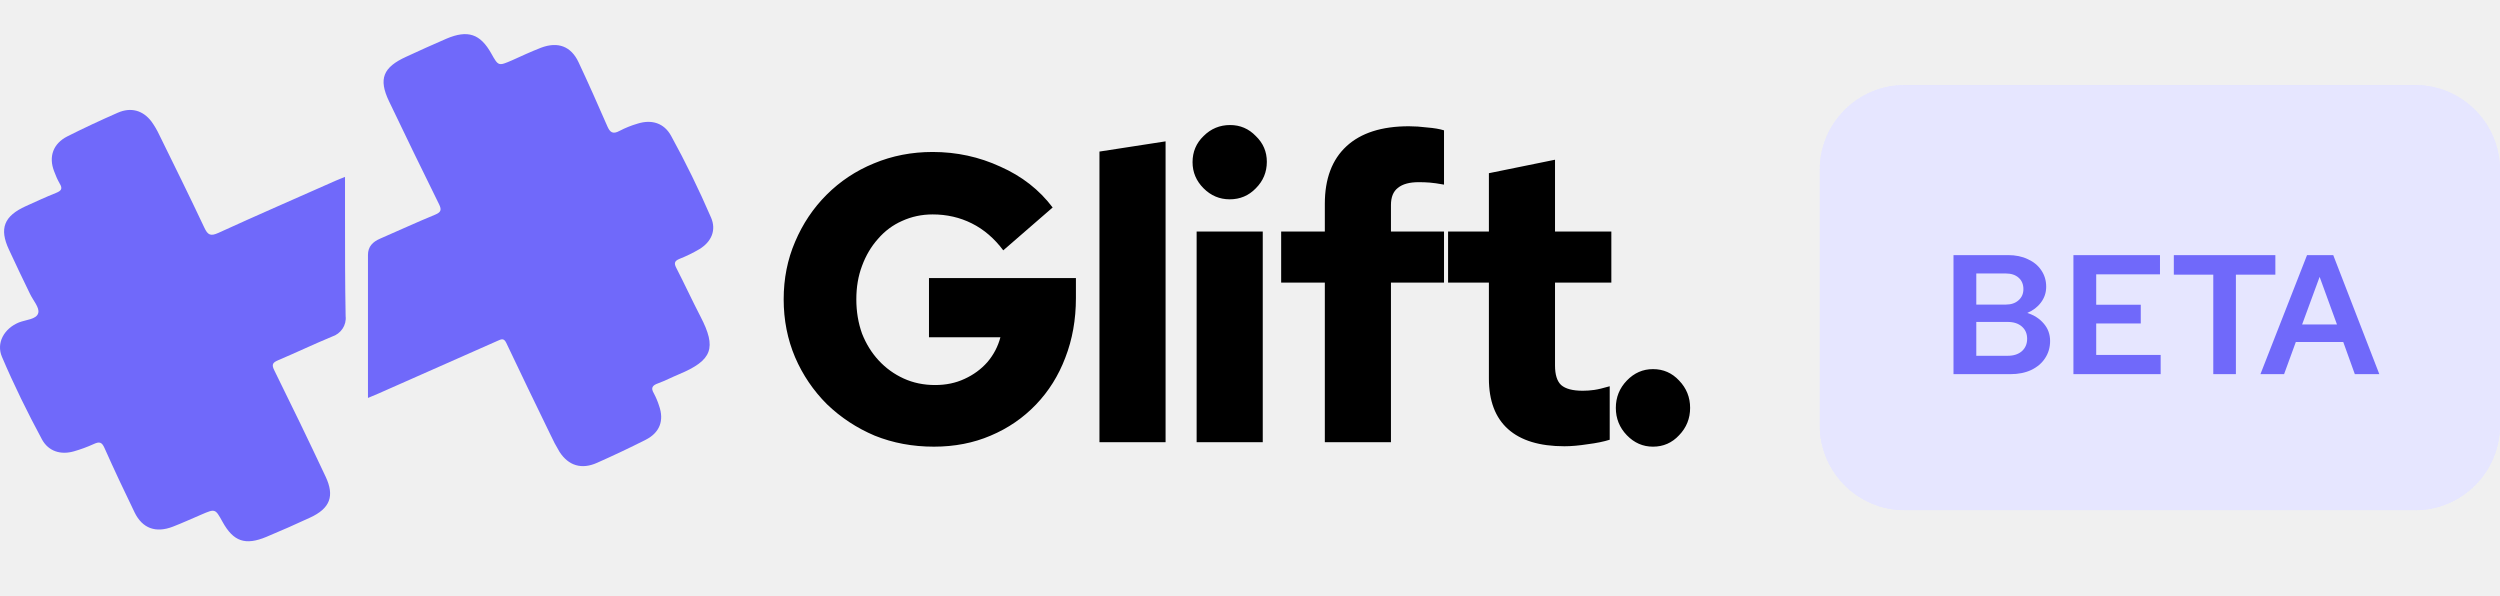
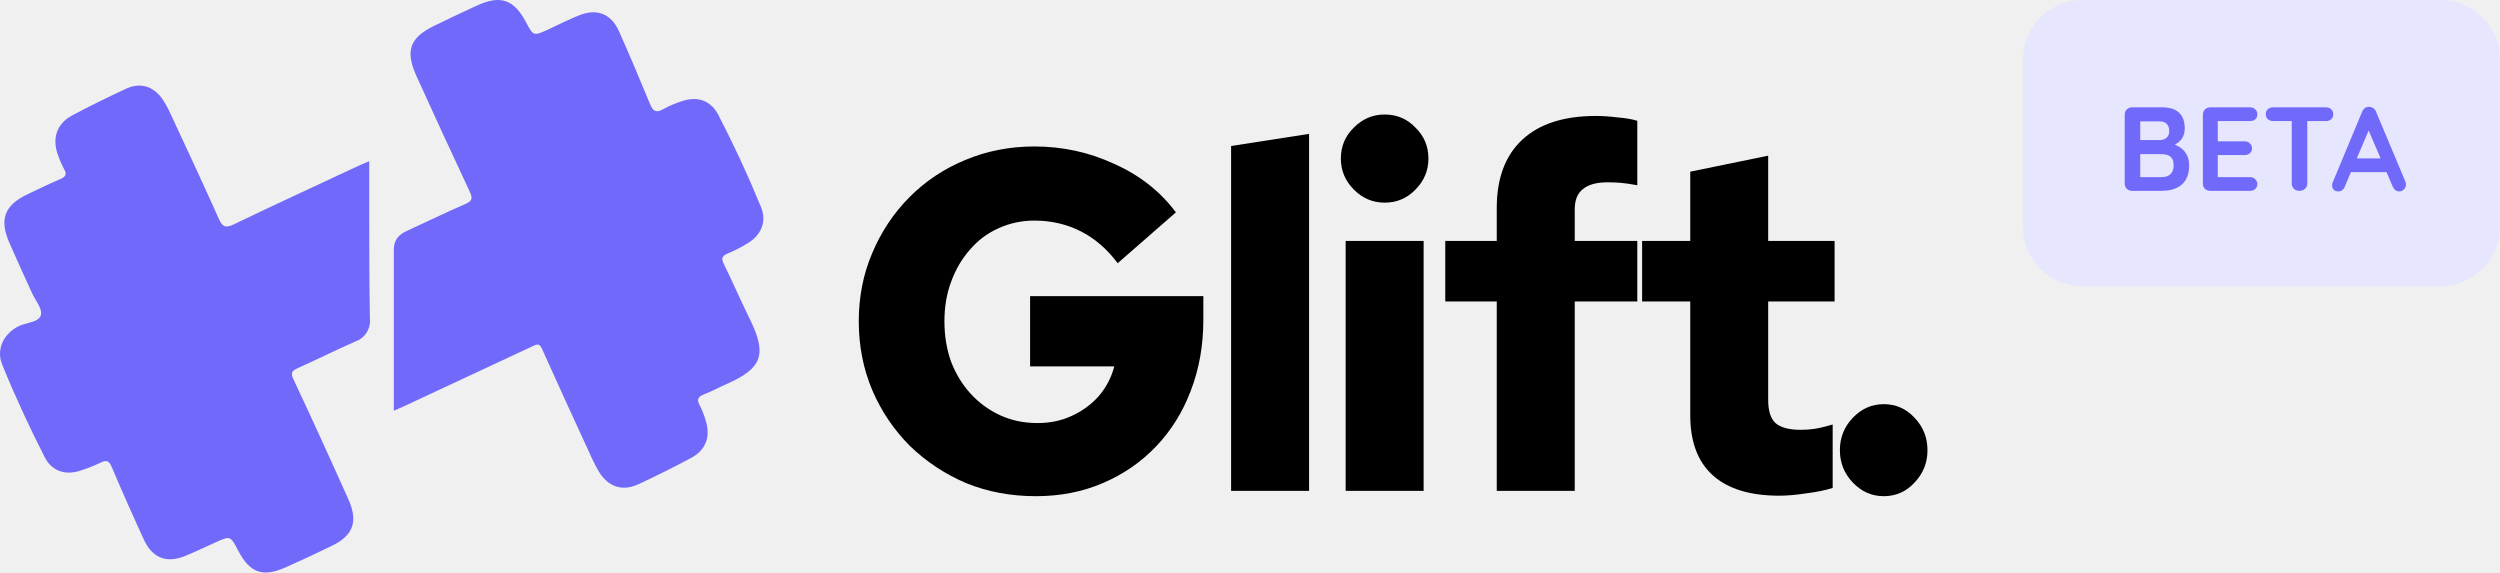
- <svg xmlns="http://www.w3.org/2000/svg" width="147" height="35" viewBox="0 0 147 35" fill="none">
-   <g clip-path="url(#clip0_0_50459)">
-     <rect x="107" y="5" width="40" height="25" rx="5" fill="#E6E6FF" />
-     <mask id="mask0_0_50459" style="mask-type:luminance" maskUnits="userSpaceOnUse" x="107" y="5" width="40" height="25">
-       <rect x="107" y="5" width="40" height="25" rx="5" fill="white" />
-     </mask>
-     <g mask="url(#mask0_0_50459)">
-       <rect x="59" y="-55.417" width="140" height="145.833" fill="#E6E6FF" />
-     </g>
-     <path d="M114.866 22V15H118.076C118.516 15 118.903 15.08 119.236 15.24C119.576 15.393 119.839 15.61 120.026 15.89C120.219 16.17 120.316 16.493 120.316 16.86C120.316 17.207 120.213 17.517 120.006 17.79C119.806 18.057 119.539 18.26 119.206 18.4C119.613 18.533 119.936 18.743 120.176 19.03C120.423 19.317 120.546 19.657 120.546 20.05C120.546 20.43 120.446 20.77 120.246 21.07C120.053 21.363 119.779 21.593 119.426 21.76C119.079 21.92 118.676 22 118.216 22H114.866ZM116.206 17.91H117.936C118.249 17.91 118.499 17.827 118.686 17.66C118.879 17.493 118.976 17.273 118.976 17C118.976 16.72 118.883 16.497 118.696 16.33C118.509 16.163 118.256 16.08 117.936 16.08H116.206V17.91ZM116.206 20.92H118.056C118.403 20.92 118.679 20.83 118.886 20.65C119.093 20.463 119.196 20.22 119.196 19.92C119.196 19.62 119.093 19.38 118.886 19.2C118.679 19.02 118.403 18.93 118.056 18.93H116.206V20.92ZM121.917 22V15H127.007V16.13H123.257V17.92H125.877V19.02H123.257V20.87H127.047V22H121.917ZM130.141 22V16.15H127.821V15H133.791V16.15H131.471V22H130.141ZM132.914 22L135.654 15H137.194L139.904 22H138.464L137.784 20.11H134.994L134.304 22H132.914ZM135.364 19.08H137.414L136.394 16.28L135.364 19.08Z" fill="#7069FA" />
-   </g>
-   <path d="M21.636 23.399C21.636 20.554 21.636 17.771 21.636 14.989C21.636 14.503 21.913 14.222 22.347 14.034C23.427 13.565 24.494 13.072 25.582 12.625C25.961 12.468 25.967 12.317 25.808 11.993C24.813 9.979 23.835 7.966 22.873 5.952C22.244 4.636 22.523 3.957 23.888 3.335C24.672 2.975 25.458 2.614 26.253 2.274C27.51 1.74 28.244 1.994 28.888 3.146C29.307 3.893 29.307 3.891 30.104 3.548C30.666 3.291 31.238 3.031 31.814 2.805C32.806 2.433 33.573 2.719 34.014 3.649C34.603 4.899 35.16 6.162 35.712 7.426C35.869 7.789 36.039 7.911 36.433 7.694C36.77 7.518 37.124 7.376 37.492 7.269C38.33 7.007 39.049 7.241 39.458 7.982C40.319 9.551 41.103 11.155 41.81 12.794C42.127 13.525 41.844 14.217 41.114 14.656C40.743 14.874 40.355 15.064 39.953 15.222C39.645 15.347 39.63 15.488 39.768 15.756C40.253 16.7 40.697 17.665 41.186 18.607C42.15 20.461 41.888 21.184 39.928 22.005C39.508 22.179 39.112 22.388 38.691 22.541C38.358 22.662 38.257 22.805 38.443 23.123C38.571 23.361 38.676 23.61 38.756 23.866C39.06 24.732 38.794 25.442 37.959 25.863C37.02 26.337 36.067 26.788 35.102 27.216C34.198 27.619 33.425 27.383 32.898 26.566C32.697 26.233 32.516 25.89 32.355 25.537C31.485 23.745 30.619 21.963 29.77 20.165C29.624 19.857 29.473 19.946 29.25 20.044C26.911 21.083 24.57 22.119 22.227 23.151C22.058 23.228 21.884 23.296 21.636 23.399Z" fill="#7069FA" />
-   <path d="M20.287 10.402C20.287 11.234 20.287 12.013 20.287 12.8C20.287 14.729 20.287 16.658 20.323 18.587C20.384 19.121 20.049 19.625 19.518 19.795C18.47 20.23 17.422 20.729 16.373 21.174C16.032 21.317 15.954 21.428 16.13 21.778C17.155 23.848 18.159 25.928 19.143 28.02C19.688 29.172 19.407 29.896 18.231 30.436C17.392 30.826 16.528 31.207 15.665 31.567C14.419 32.087 13.723 31.839 13.086 30.686C12.656 29.906 12.656 29.906 11.841 30.257C11.285 30.494 10.734 30.748 10.164 30.968C9.159 31.356 8.373 31.072 7.914 30.13C7.302 28.872 6.707 27.605 6.138 26.328C5.985 25.988 5.839 25.96 5.522 26.105C5.145 26.277 4.754 26.421 4.354 26.536C3.57 26.765 2.849 26.536 2.468 25.839C1.616 24.255 0.818 22.634 0.113 20.977C-0.229 20.172 0.233 19.326 1.103 18.963C1.522 18.796 2.151 18.784 2.249 18.404C2.335 18.09 1.943 17.659 1.763 17.278C1.344 16.412 0.925 15.547 0.526 14.677C-0.055 13.435 0.235 12.7 1.526 12.118C2.109 11.856 2.69 11.584 3.285 11.347C3.589 11.226 3.704 11.105 3.514 10.801C3.381 10.565 3.27 10.32 3.18 10.066C2.851 9.214 3.122 8.443 3.962 8.018C4.933 7.527 5.922 7.07 6.918 6.631C7.694 6.289 8.4 6.482 8.904 7.143C9.082 7.39 9.236 7.653 9.365 7.928C10.256 9.74 11.151 11.552 12.015 13.386C12.212 13.803 12.365 13.912 12.841 13.694C15.136 12.645 17.453 11.639 19.759 10.616C19.916 10.545 20.08 10.487 20.287 10.402Z" fill="#7069FA" />
-   <path d="M54.912 26.264C53.664 26.264 52.504 26.048 51.432 25.616C50.376 25.168 49.44 24.552 48.624 23.768C47.824 22.968 47.2 22.048 46.752 21.008C46.304 19.952 46.08 18.816 46.08 17.6C46.08 16.384 46.304 15.256 46.752 14.216C47.2 13.16 47.816 12.24 48.6 11.456C49.4 10.656 50.328 10.04 51.384 9.608C52.456 9.16 53.608 8.936 54.84 8.936C56.248 8.936 57.576 9.224 58.824 9.8C60.088 10.36 61.112 11.16 61.896 12.2L58.992 14.72C58.464 14.016 57.848 13.488 57.144 13.136C56.44 12.784 55.672 12.608 54.84 12.608C54.2 12.608 53.6 12.736 53.04 12.992C52.496 13.232 52.024 13.584 51.624 14.048C51.224 14.496 50.912 15.024 50.688 15.632C50.464 16.224 50.352 16.88 50.352 17.6C50.352 18.32 50.464 18.992 50.688 19.616C50.928 20.224 51.256 20.752 51.672 21.2C52.088 21.648 52.576 22 53.136 22.256C53.696 22.512 54.312 22.64 54.984 22.64C55.624 22.64 56.2 22.52 56.712 22.28C57.24 22.04 57.688 21.712 58.056 21.296C58.424 20.864 58.68 20.376 58.824 19.832H54.624V16.352H63.264V17.528C63.264 18.792 63.056 19.96 62.64 21.032C62.24 22.088 61.664 23.008 60.912 23.792C60.16 24.576 59.272 25.184 58.248 25.616C57.24 26.048 56.128 26.264 54.912 26.264ZM64.648 26V8.912L68.536 8.312V26H64.648ZM70.362 26V13.616H74.25V26H70.362ZM72.306 11.72C71.714 11.72 71.202 11.504 70.77 11.072C70.338 10.64 70.122 10.128 70.122 9.536C70.122 8.928 70.338 8.416 70.77 8C71.202 7.568 71.722 7.352 72.33 7.352C72.922 7.352 73.426 7.568 73.842 8C74.274 8.416 74.49 8.92 74.49 9.512C74.49 10.12 74.274 10.64 73.842 11.072C73.426 11.504 72.914 11.72 72.306 11.72ZM77.9 26V16.616H75.332V13.616H77.9V11.984C77.9 10.512 78.324 9.384 79.172 8.6C80.02 7.816 81.244 7.424 82.844 7.424C83.18 7.424 83.54 7.448 83.924 7.496C84.324 7.528 84.652 7.584 84.908 7.664V10.856C84.556 10.792 84.276 10.752 84.068 10.736C83.86 10.72 83.644 10.712 83.42 10.712C82.876 10.712 82.468 10.824 82.196 11.048C81.924 11.256 81.788 11.592 81.788 12.056V13.616H84.908V16.616H81.788V26H77.9ZM91.987 26.24C90.531 26.24 89.427 25.904 88.675 25.232C87.923 24.56 87.547 23.568 87.547 22.256V16.616H85.147V13.616H87.547V10.184L91.435 9.392V13.616H94.747V16.616H91.435V21.488C91.435 22.032 91.555 22.416 91.795 22.64C92.051 22.864 92.475 22.976 93.067 22.976C93.291 22.976 93.515 22.96 93.739 22.928C93.963 22.896 94.267 22.824 94.651 22.712V25.856C94.299 25.968 93.867 26.056 93.355 26.12C92.843 26.2 92.387 26.24 91.987 26.24ZM97.195 26.264C96.603 26.264 96.091 26.04 95.659 25.592C95.227 25.144 95.011 24.608 95.011 23.984C95.011 23.36 95.227 22.824 95.659 22.376C96.091 21.928 96.603 21.704 97.195 21.704C97.803 21.704 98.315 21.928 98.731 22.376C99.163 22.824 99.379 23.36 99.379 23.984C99.379 24.608 99.163 25.144 98.731 25.592C98.315 26.04 97.803 26.264 97.195 26.264Z" fill="black" />
-   <defs>
-     <clipPath id="clip0_0_50459">
-       <rect width="40" height="25" fill="white" transform="translate(107 5)" />
-     </clipPath>
-   </defs>
+ <svg xmlns="http://www.w3.org/2000/svg" width="131" height="30" viewBox="0 0 131 30" fill="none">
+   <path d="M106 3.125C106 1.399 107.399 0 109.125 0H127.875C129.601 0 131 1.399 131 3.125V11.875C131 13.601 129.601 15 127.875 15H109.125C107.399 15 106 13.601 106 11.875V3.125Z" fill="#E6E6FF" />
+   <path d="M124.216 6.606L122.866 9.781C122.836 9.86 122.791 9.923 122.728 9.969C122.67 10.011 122.605 10.031 122.534 10.031C122.422 10.031 122.339 10 122.284 9.938C122.23 9.875 122.203 9.798 122.203 9.706C122.203 9.669 122.209 9.629 122.222 9.588L123.778 5.85C123.811 5.767 123.861 5.702 123.928 5.656C123.999 5.61 124.074 5.592 124.153 5.6C124.228 5.6 124.297 5.623 124.359 5.669C124.426 5.71 124.474 5.771 124.503 5.85L126.041 9.513C126.061 9.567 126.072 9.617 126.072 9.663C126.072 9.775 126.034 9.865 125.959 9.931C125.889 9.998 125.809 10.031 125.722 10.031C125.647 10.031 125.578 10.008 125.516 9.963C125.457 9.917 125.411 9.854 125.378 9.775L124.034 6.644L124.216 6.606ZM123.059 9.019L123.403 8.3H125.091L125.209 9.019H123.059Z" fill="#7069FA" />
+   <path d="M120.488 10C120.371 10 120.276 9.965 120.201 9.894C120.126 9.819 120.088 9.727 120.088 9.619V5.994H120.901V9.619C120.901 9.727 120.861 9.819 120.782 9.894C120.707 9.965 120.609 10 120.488 10ZM119.107 6.344C118.999 6.344 118.907 6.31 118.832 6.244C118.761 6.177 118.726 6.09 118.726 5.981C118.726 5.873 118.761 5.787 118.832 5.725C118.907 5.658 118.999 5.625 119.107 5.625H121.882C121.99 5.625 122.08 5.658 122.151 5.725C122.226 5.792 122.263 5.879 122.263 5.987C122.263 6.096 122.226 6.183 122.151 6.25C122.08 6.312 121.99 6.344 121.882 6.344H119.107Z" fill="#7069FA" />
+   <path d="M115.812 5.625H117.906C118.014 5.625 118.104 5.66 118.174 5.731C118.249 5.798 118.287 5.885 118.287 5.994C118.287 6.098 118.249 6.183 118.174 6.25C118.104 6.312 118.014 6.344 117.906 6.344H116.156L116.212 6.237V7.456L116.162 7.406H117.624C117.733 7.406 117.822 7.442 117.893 7.513C117.968 7.579 118.006 7.667 118.006 7.775C118.006 7.879 117.968 7.965 117.893 8.031C117.822 8.094 117.733 8.125 117.624 8.125H116.181L116.212 8.075V9.338L116.162 9.281H117.906C118.014 9.281 118.104 9.319 118.174 9.394C118.249 9.465 118.287 9.548 118.287 9.644C118.287 9.748 118.249 9.833 118.174 9.9C118.104 9.967 118.014 10 117.906 10H115.812C115.704 10 115.612 9.965 115.537 9.894C115.466 9.819 115.431 9.727 115.431 9.619V6.006C115.431 5.898 115.466 5.808 115.537 5.737C115.612 5.662 115.704 5.625 115.812 5.625Z" fill="#7069FA" />
+   <path d="M113.292 5.625C113.692 5.625 113.99 5.719 114.186 5.906C114.382 6.094 114.48 6.371 114.48 6.737C114.48 6.933 114.432 7.106 114.336 7.256C114.24 7.402 114.098 7.517 113.911 7.6C113.723 7.679 113.492 7.719 113.217 7.719L113.242 7.438C113.371 7.438 113.519 7.456 113.686 7.494C113.853 7.527 114.013 7.59 114.167 7.681C114.326 7.769 114.455 7.894 114.555 8.056C114.659 8.215 114.711 8.419 114.711 8.669C114.711 8.944 114.665 9.169 114.573 9.344C114.486 9.519 114.369 9.654 114.223 9.75C114.078 9.846 113.921 9.912 113.755 9.95C113.588 9.983 113.428 10 113.273 10H111.717C111.609 10 111.517 9.965 111.442 9.894C111.371 9.819 111.336 9.727 111.336 9.619V6.006C111.336 5.898 111.371 5.808 111.442 5.737C111.517 5.662 111.609 5.625 111.717 5.625H113.292ZM113.18 6.362H112.067L112.148 6.263V7.394L112.073 7.338H113.198C113.319 7.338 113.428 7.298 113.523 7.219C113.619 7.14 113.667 7.025 113.667 6.875C113.667 6.696 113.621 6.567 113.53 6.487C113.442 6.404 113.326 6.362 113.18 6.362ZM113.23 8.075H112.092L112.148 8.025V9.344L112.086 9.281H113.273C113.465 9.281 113.617 9.231 113.73 9.131C113.842 9.027 113.898 8.873 113.898 8.669C113.898 8.481 113.861 8.346 113.786 8.262C113.711 8.179 113.621 8.127 113.517 8.106C113.413 8.085 113.317 8.075 113.23 8.075Z" fill="#7069FA" />
+   <path d="M20.637 21.522C20.637 18.66 20.637 15.86 20.637 13.061C20.637 12.572 20.901 12.289 21.315 12.101C22.344 11.629 23.362 11.132 24.4 10.682C24.762 10.524 24.768 10.373 24.616 10.046C23.667 8.021 22.733 5.995 21.816 3.97C21.217 2.645 21.483 1.962 22.784 1.336C23.532 0.974 24.282 0.611 25.04 0.269C26.239 -0.268 26.939 -0.013 27.553 1.146C27.953 1.897 27.953 1.895 28.713 1.551C29.249 1.292 29.794 1.03 30.344 0.803C31.29 0.429 32.022 0.716 32.442 1.652C33.004 2.91 33.535 4.18 34.061 5.452C34.211 5.817 34.373 5.94 34.749 5.722C35.07 5.545 35.409 5.401 35.759 5.294C36.559 5.031 37.245 5.266 37.635 6.011C38.456 7.59 39.203 9.204 39.878 10.853C40.18 11.588 39.91 12.285 39.214 12.726C38.86 12.946 38.49 13.136 38.106 13.296C37.812 13.421 37.798 13.563 37.93 13.832C38.392 14.782 38.816 15.753 39.282 16.701C40.202 18.566 39.952 19.294 38.082 20.12C37.682 20.294 37.305 20.505 36.903 20.659C36.585 20.78 36.489 20.924 36.667 21.244C36.789 21.484 36.888 21.734 36.965 21.992C37.255 22.863 37.001 23.578 36.205 24.001C35.309 24.478 34.401 24.932 33.48 25.362C32.618 25.767 31.88 25.53 31.378 24.708C31.186 24.373 31.013 24.028 30.86 23.673C30.03 21.87 29.205 20.078 28.395 18.269C28.255 17.959 28.111 18.048 27.899 18.147C25.668 19.192 23.435 20.234 21.201 21.273C21.039 21.35 20.873 21.418 20.637 21.522Z" fill="#7069FA" />
+   <path d="M19.349 8.446C19.349 9.283 19.349 10.067 19.349 10.859C19.349 12.799 19.349 14.74 19.383 16.68C19.442 17.218 19.122 17.725 18.615 17.896C17.616 18.334 16.616 18.836 15.616 19.284C15.29 19.427 15.216 19.539 15.384 19.891C16.361 21.974 17.319 24.067 18.258 26.171C18.777 27.329 18.509 28.059 17.388 28.602C16.588 28.994 15.764 29.377 14.94 29.74C13.753 30.262 13.089 30.013 12.481 28.853C12.071 28.069 12.071 28.069 11.293 28.421C10.763 28.66 10.238 28.915 9.694 29.136C8.736 29.527 7.986 29.242 7.548 28.294C6.964 27.027 6.396 25.753 5.855 24.469C5.709 24.127 5.569 24.098 5.267 24.244C4.907 24.417 4.534 24.562 4.153 24.678C3.405 24.909 2.717 24.678 2.353 23.977C1.542 22.383 0.78 20.752 0.108 19.085C-0.218 18.275 0.222 17.424 1.052 17.059C1.452 16.891 2.051 16.879 2.145 16.496C2.227 16.18 1.854 15.747 1.682 15.364C1.282 14.493 0.882 13.622 0.502 12.747C-0.052 11.497 0.224 10.758 1.456 10.172C2.011 9.909 2.565 9.635 3.133 9.396C3.423 9.275 3.533 9.153 3.351 8.847C3.225 8.61 3.119 8.363 3.033 8.108C2.719 7.251 2.977 6.475 3.779 6.048C4.705 5.554 5.649 5.094 6.598 4.652C7.338 4.308 8.012 4.502 8.492 5.167C8.662 5.416 8.809 5.68 8.932 5.957C9.782 7.78 10.635 9.603 11.459 11.448C11.647 11.868 11.793 11.977 12.247 11.758C14.436 10.703 16.646 9.69 18.845 8.661C18.995 8.59 19.151 8.531 19.349 8.446Z" fill="#7069FA" />
+   <path d="M98.705 26C98.083 26 97.545 25.763 97.091 25.289C96.637 24.816 96.41 24.249 96.41 23.589C96.41 22.929 96.637 22.362 97.091 21.888C97.545 21.415 98.083 21.178 98.705 21.178C99.344 21.178 99.882 21.415 100.319 21.888C100.773 22.362 101 22.929 101 23.589C101 24.249 100.773 24.816 100.319 25.289C99.882 25.763 99.344 26 98.705 26Z" fill="black" />
+   <path d="M93.233 25.974C91.704 25.974 90.544 25.619 89.754 24.909C88.963 24.198 88.569 23.149 88.569 21.761V15.797H86.047V12.624H88.569V8.995L92.653 8.157V12.624H96.133V15.797H92.653V20.949C92.653 21.524 92.78 21.93 93.032 22.167C93.301 22.404 93.746 22.523 94.368 22.523C94.603 22.523 94.839 22.506 95.074 22.472C95.31 22.438 95.629 22.362 96.032 22.244V25.568C95.663 25.687 95.209 25.78 94.671 25.848C94.133 25.932 93.654 25.974 93.233 25.974Z" fill="black" />
+   <path d="M78.43 25.721V15.797H75.732V12.624H78.43V10.899C78.43 9.342 78.876 8.149 79.767 7.32C80.658 6.491 81.944 6.076 83.625 6.076C83.978 6.076 84.356 6.102 84.76 6.152C85.18 6.186 85.525 6.245 85.794 6.33V9.706C85.424 9.638 85.13 9.596 84.911 9.579C84.692 9.562 84.466 9.553 84.23 9.553C83.659 9.553 83.23 9.672 82.944 9.909C82.658 10.129 82.516 10.484 82.516 10.975V12.624H85.794V15.797H82.516V25.721H78.43Z" fill="black" />
+   <path d="M70.513 25.721V12.624H74.598V25.721H70.513ZM72.555 10.619C71.933 10.619 71.395 10.391 70.942 9.934C70.488 9.477 70.261 8.936 70.261 8.31C70.261 7.667 70.488 7.125 70.942 6.685C71.395 6.228 71.933 6 72.555 6C73.194 6 73.732 6.228 74.169 6.685C74.623 7.125 74.85 7.667 74.85 8.31C74.85 8.936 74.623 9.477 74.169 9.934C73.732 10.391 73.194 10.619 72.555 10.619Z" fill="black" />
+   <path d="M64.51 25.721V7.65L68.595 7.015V25.721H64.51Z" fill="black" />
+   <path d="M54.279 26C52.968 26 51.749 25.772 50.623 25.315C49.514 24.841 48.53 24.19 47.673 23.361C46.832 22.515 46.177 21.542 45.706 20.442C45.235 19.325 45 18.124 45 16.838C45 15.552 45.235 14.359 45.706 13.259C46.177 12.142 46.824 11.169 47.648 10.34C48.488 9.494 49.463 8.843 50.573 8.386C51.699 7.912 52.909 7.675 54.204 7.675C55.683 7.675 57.078 7.98 58.39 8.589C59.718 9.181 60.794 10.027 61.617 11.127L58.566 13.792C58.011 13.048 57.364 12.489 56.625 12.117C55.885 11.745 55.078 11.559 54.204 11.559C53.531 11.559 52.901 11.694 52.313 11.965C51.741 12.219 51.245 12.591 50.825 13.081C50.405 13.555 50.077 14.114 49.842 14.757C49.606 15.383 49.488 16.076 49.488 16.838C49.488 17.599 49.606 18.31 49.842 18.97C50.094 19.613 50.438 20.171 50.875 20.645C51.312 21.119 51.825 21.491 52.413 21.762C53.002 22.032 53.649 22.168 54.355 22.168C55.028 22.168 55.633 22.041 56.171 21.787C56.725 21.533 57.196 21.186 57.583 20.746C57.969 20.29 58.238 19.773 58.39 19.198H53.977V15.518H63.055V16.762C63.055 18.098 62.836 19.334 62.399 20.467C61.979 21.584 61.374 22.557 60.584 23.386C59.793 24.215 58.86 24.858 57.785 25.315C56.725 25.772 55.557 26 54.279 26Z" fill="black" />
</svg>
